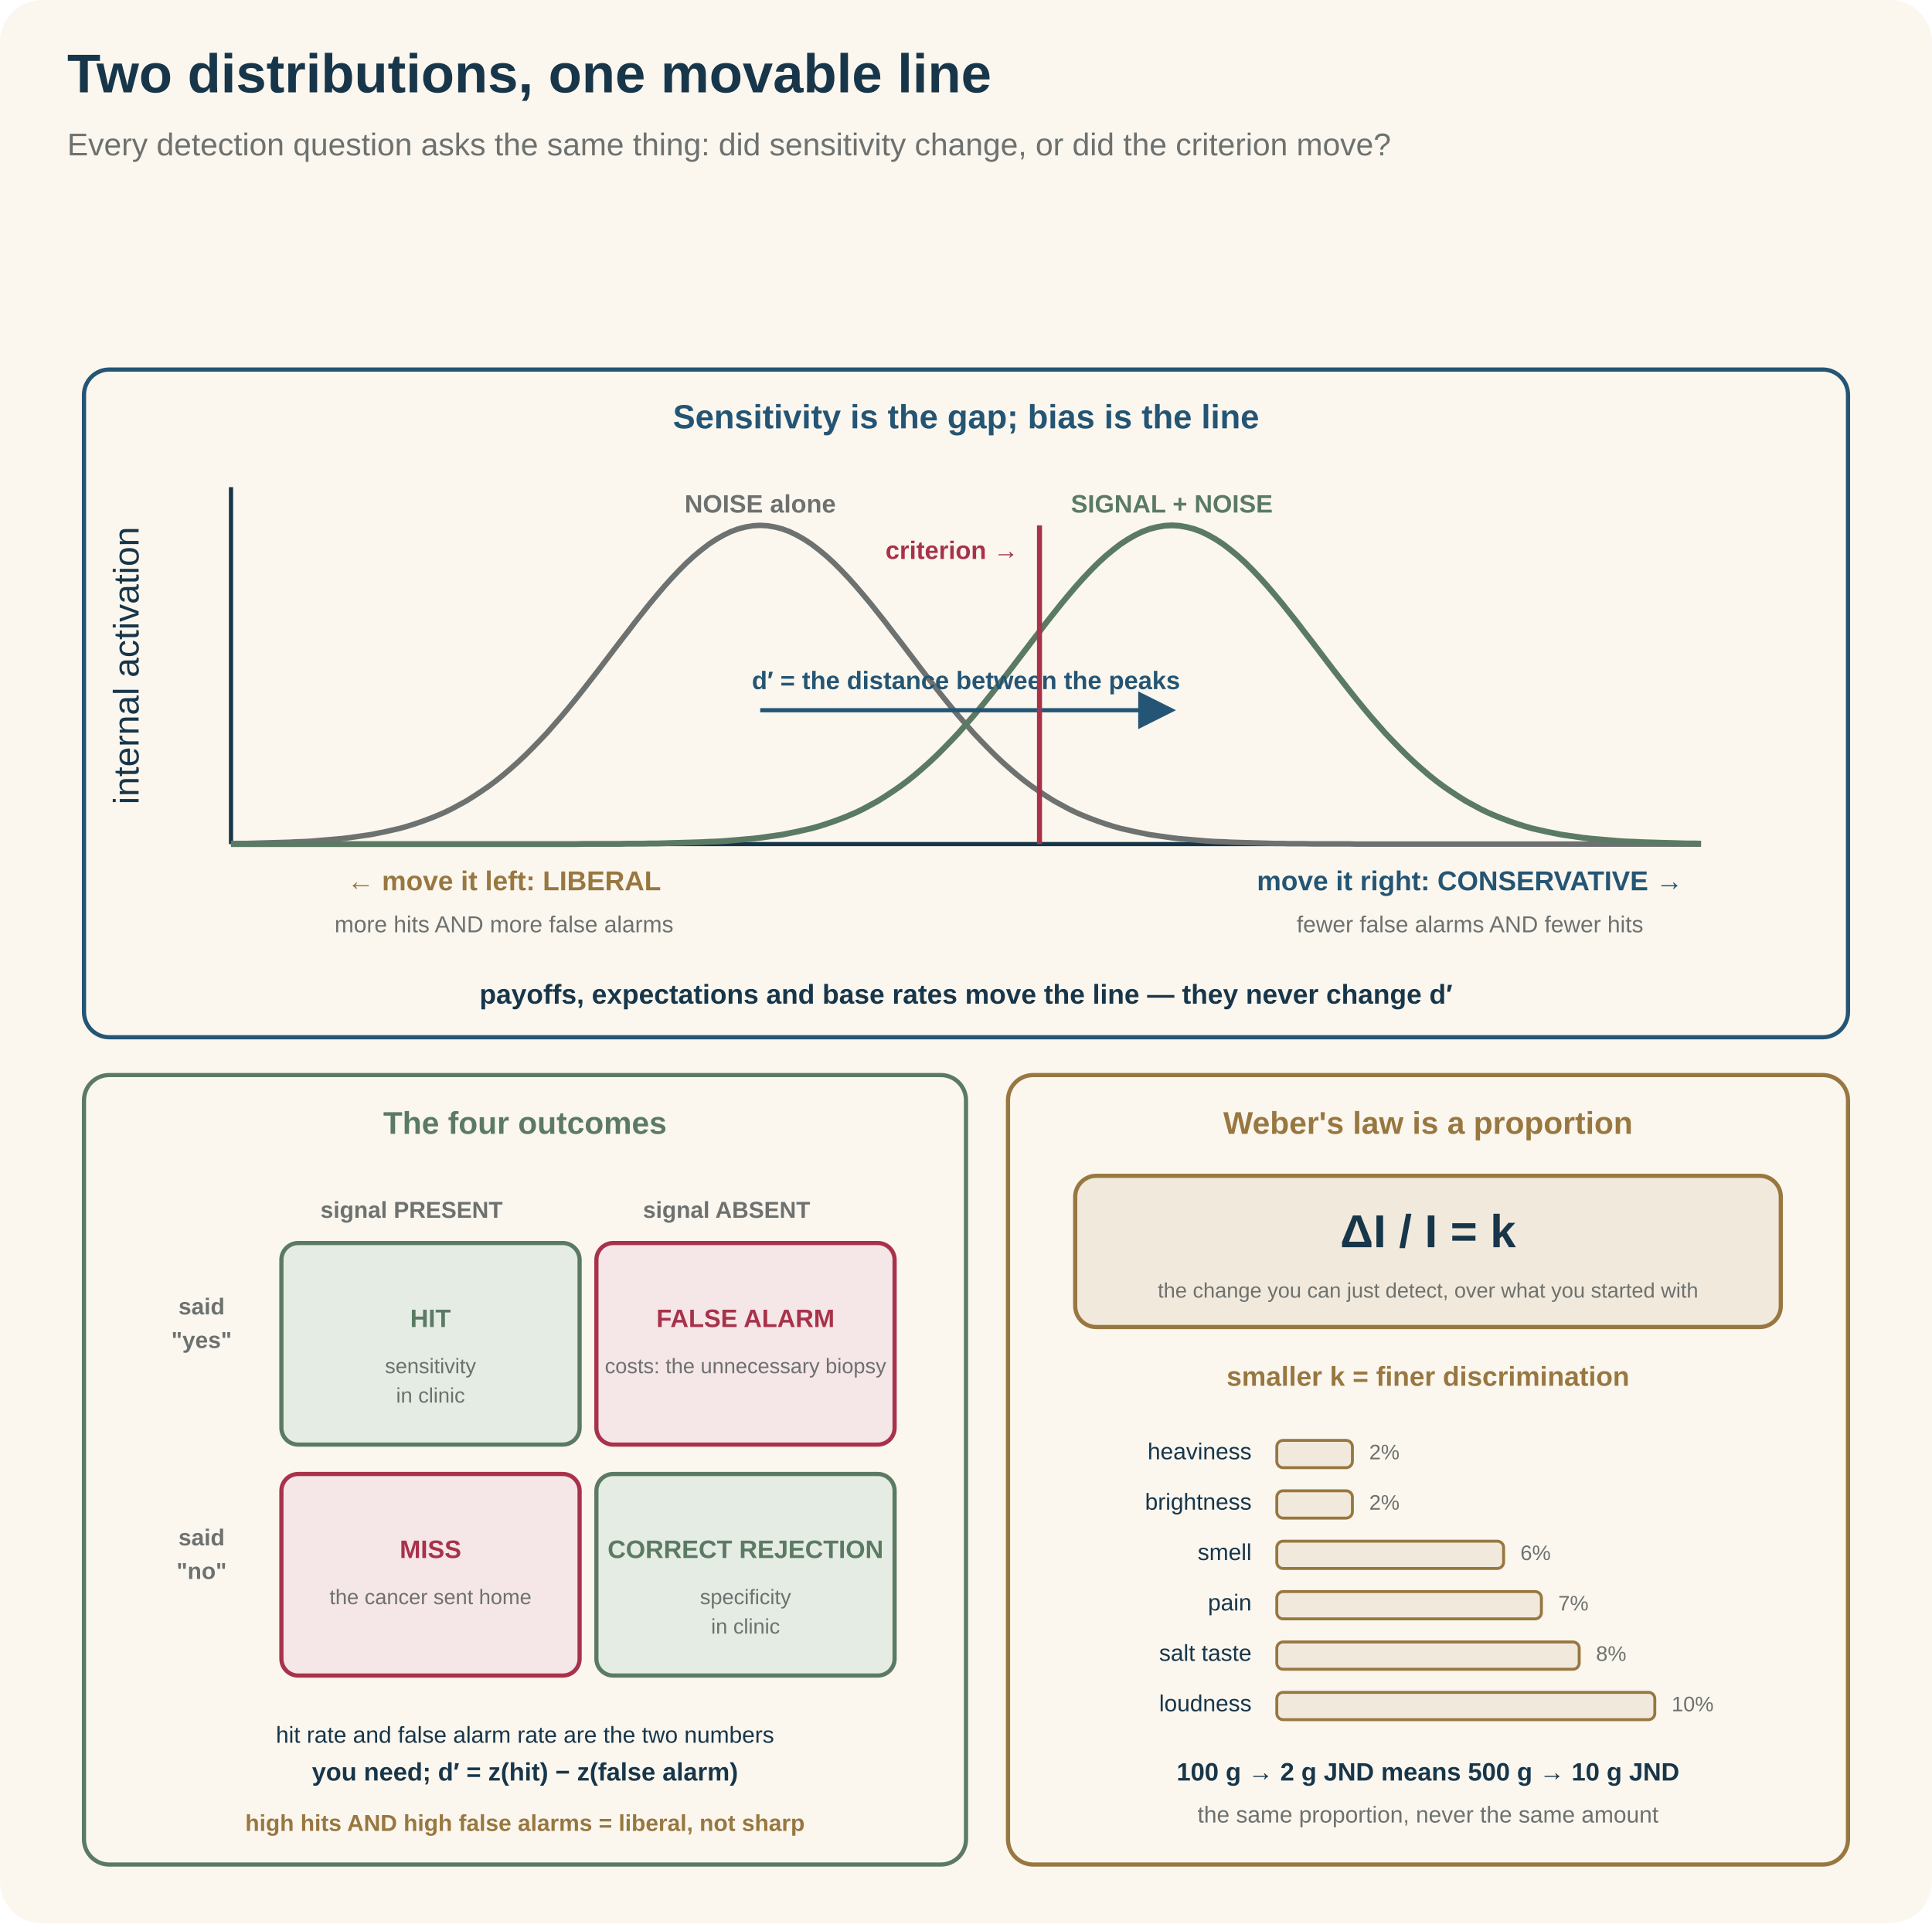
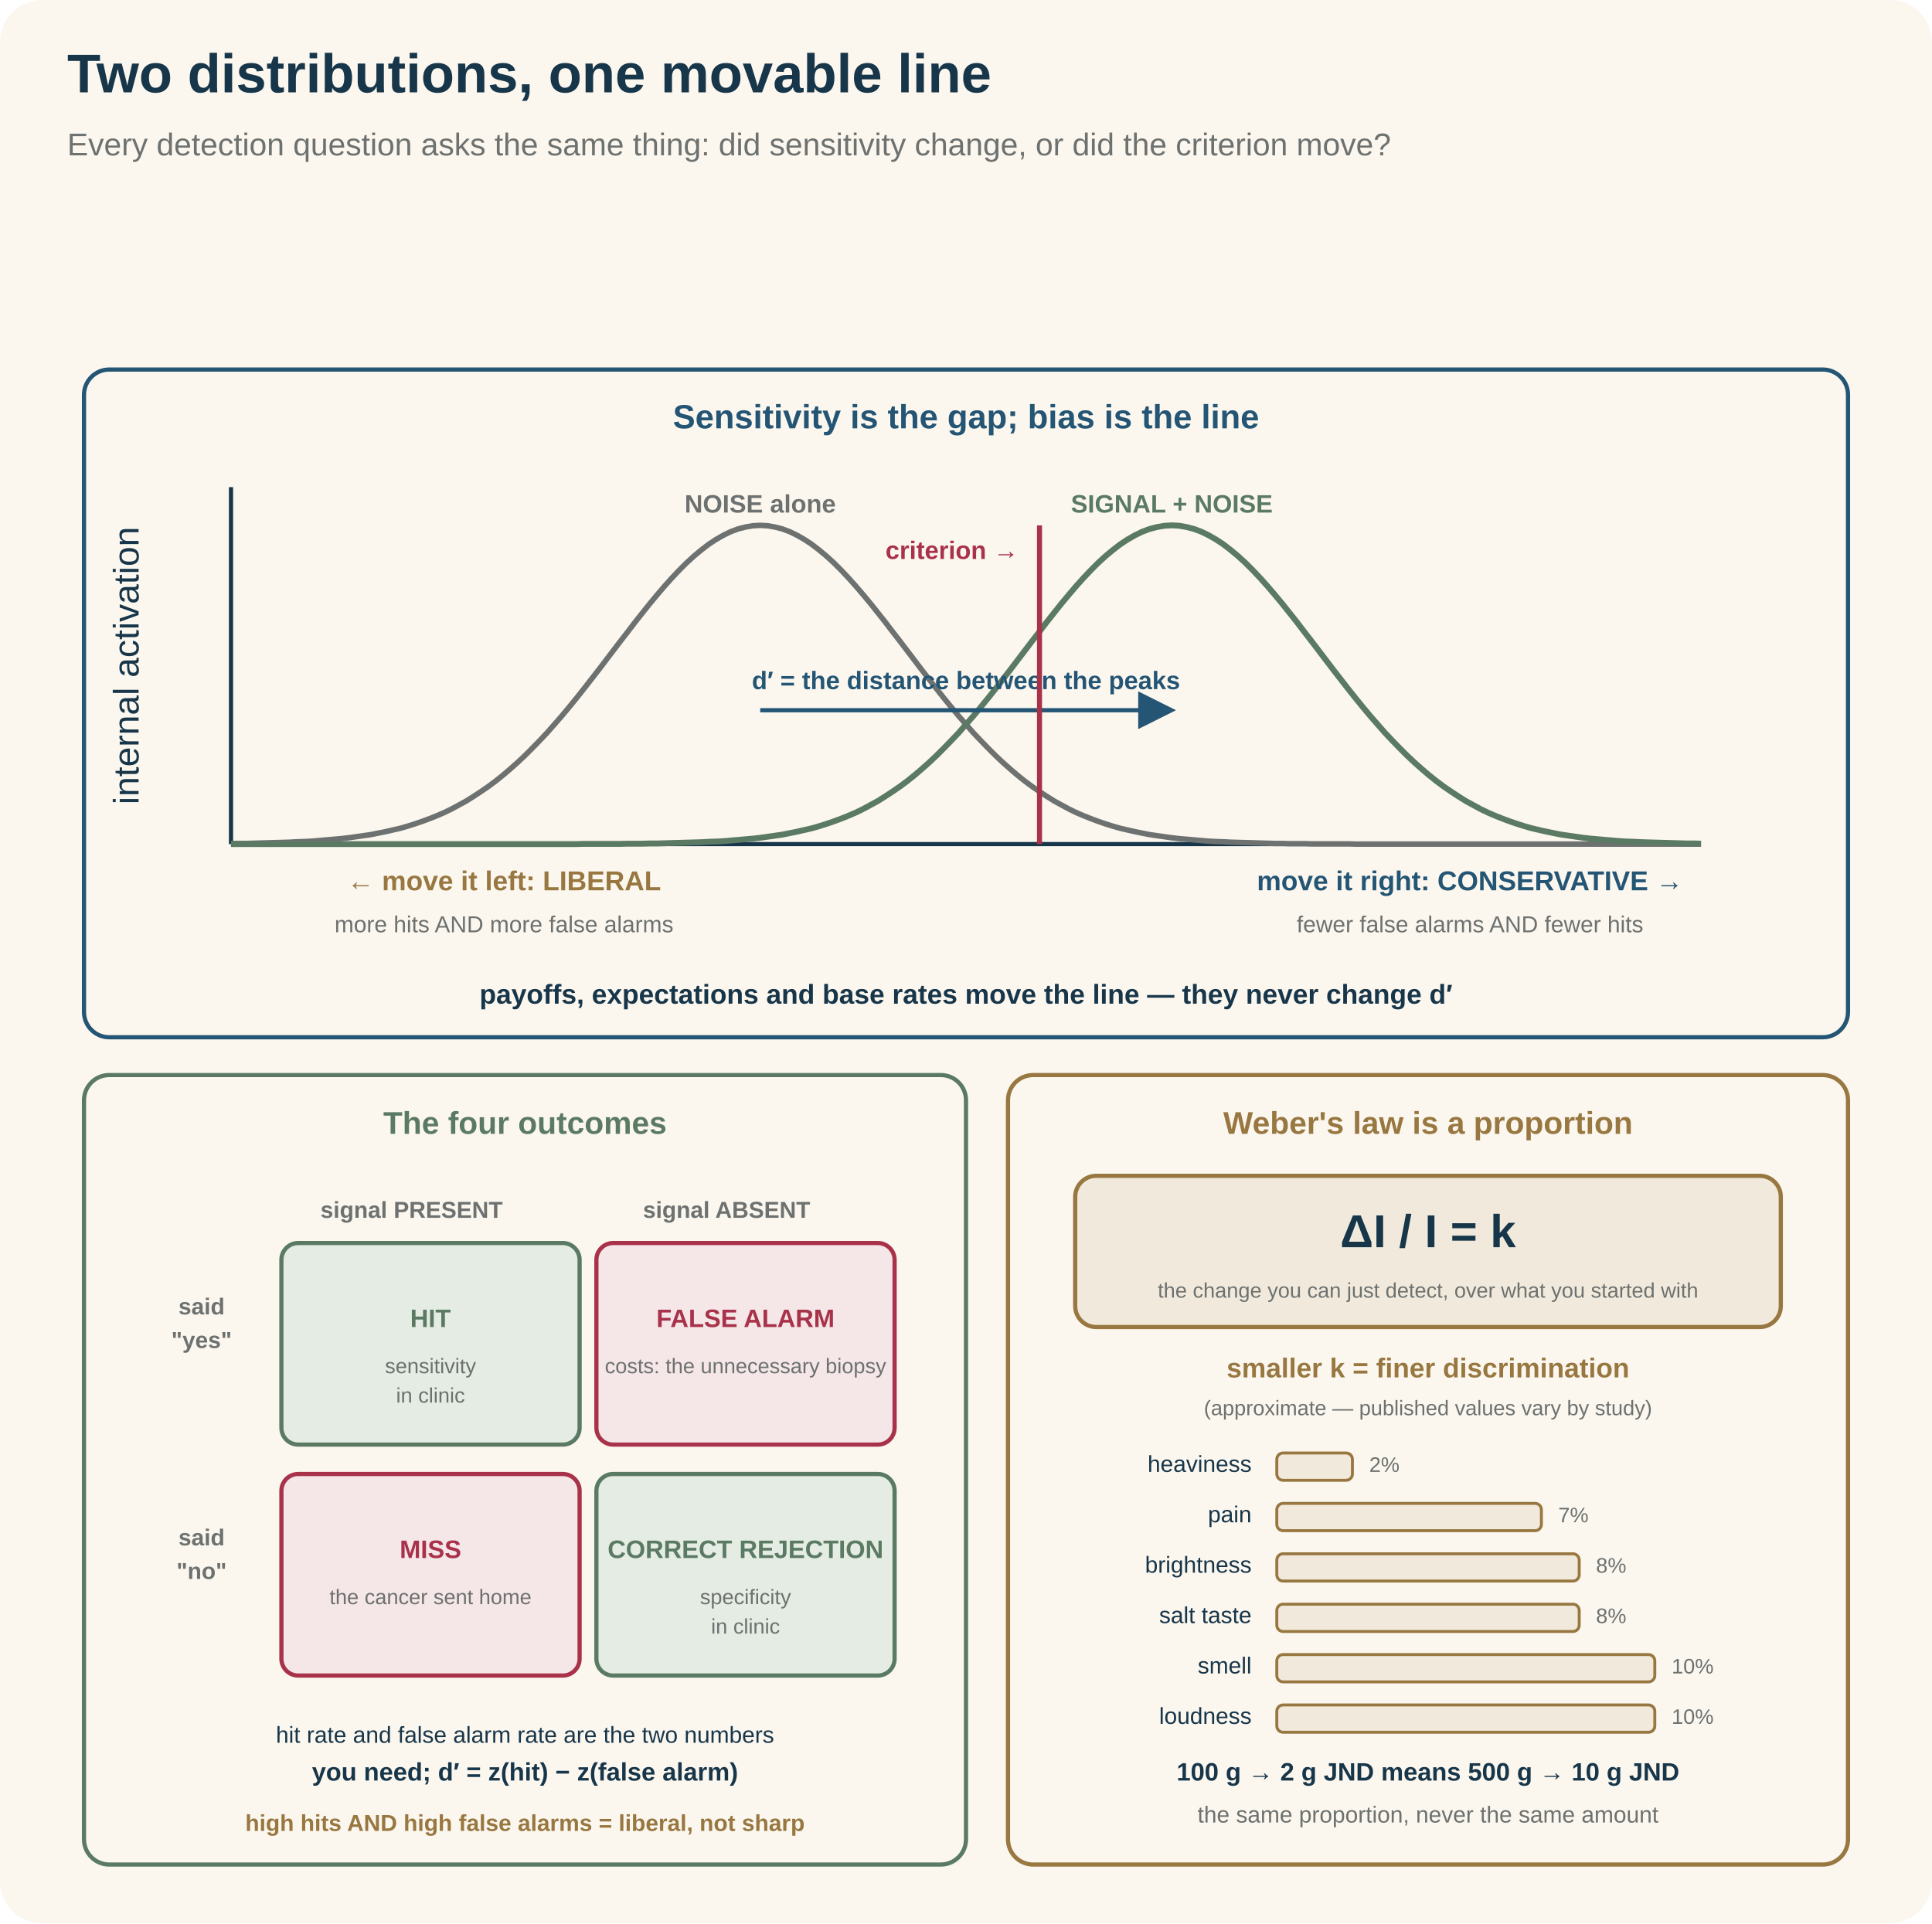
<svg xmlns="http://www.w3.org/2000/svg" width="920" height="916" viewBox="0 0 920 916" role="img" aria-labelledby="t d">
  <defs>
-     <marker id="m8232" markerWidth="9" markerHeight="9" refX="8" refY="4.5" orient="auto">
+     <marker id="m9950" markerWidth="9" markerHeight="9" refX="8" refY="4.5" orient="auto">
      <path d="M0 0 L9 4.5 L0 9 z" fill="#245574" />
    </marker>
  </defs>
  <style>text{font-family:Arial,Helvetica,sans-serif;fill:#18364a;font-size:18px}.h{font-size:26px;font-weight:700}.small{font-size:15px}</style>
  <rect width="920" height="916" rx="20" fill="#fbf7ef" />
  <text x="32.0" y="44.0" class="h" text-anchor="start">Two distributions, one movable line</text>
  <text x="32.0" y="74.0" class="small" text-anchor="start" style="fill:#6d716f">Every detection question asks the same thing: did sensitivity change, or did the criterion move?</text>
  <rect x="40" y="176" width="840" height="318" rx="12" fill="none" stroke="#245574" stroke-width="2" />
  <text x="460.0" y="204.0" class="" text-anchor="middle" style="fill:#245574;font-weight:bold;font-size:16px">Sensitivity is the gap; bias is the line</text>
  <line x1="110" y1="402" x2="810" y2="402" stroke="#18364a" stroke-width="2" />
  <line x1="110" y1="232" x2="110" y2="402" stroke="#18364a" stroke-width="2" />
  <text x="460.0" y="446.0" class="" text-anchor="middle" style="font-size:17px" />
  <text x="66" y="317.0" text-anchor="middle" transform="rotate(-90 66 317.0)" style="font-size:17px">internal activation</text>
  <path d="M110.0 401.8 L113.5 401.7 L117.0 401.7 L120.5 401.6 L124.0 401.5 L127.5 401.4 L131.0 401.3 L134.5 401.2 L138.0 401.1 L141.5 400.9 L145.0 400.8 L148.5 400.6 L152.0 400.3 L155.5 400.0 L159.0 399.7 L162.5 399.4 L166.0 399.0 L169.5 398.5 L173.0 398.0 L176.5 397.5 L180.0 396.8 L183.5 396.1 L187.0 395.3 L190.5 394.5 L194.0 393.5 L197.5 392.4 L201.0 391.2 L204.5 389.9 L208.0 388.5 L211.5 387.0 L215.0 385.3 L218.5 383.4 L222.0 381.5 L225.5 379.3 L229.0 377.0 L232.5 374.6 L236.0 372.0 L239.5 369.2 L243.0 366.2 L246.5 363.1 L250.0 359.8 L253.5 356.3 L257.0 352.7 L260.5 349.0 L264.0 345.0 L267.5 341.0 L271.0 336.8 L274.5 332.5 L278.0 328.1 L281.5 323.6 L285.0 319.1 L288.5 314.5 L292.0 309.9 L295.5 305.3 L299.0 300.8 L302.5 296.2 L306.0 291.8 L309.5 287.4 L313.0 283.2 L316.5 279.1 L320.0 275.2 L323.5 271.5 L327.0 268.0 L330.5 264.8 L334.0 261.9 L337.5 259.2 L341.0 256.9 L344.5 254.9 L348.0 253.2 L351.5 251.9 L355.0 251.0 L358.5 250.4 L362.0 250.2 L365.5 250.4 L369.0 251.0 L372.5 251.9 L376.0 253.2 L379.5 254.9 L383.0 256.9 L386.5 259.2 L390.0 261.9 L393.5 264.8 L397.0 268.0 L400.5 271.5 L404.0 275.2 L407.5 279.1 L411.0 283.2 L414.5 287.4 L418.0 291.8 L421.5 296.2 L425.0 300.8 L428.5 305.3 L432.0 309.9 L435.5 314.5 L439.0 319.1 L442.5 323.6 L446.0 328.1 L449.5 332.5 L453.0 336.8 L456.5 341.0 L460.0 345.0 L463.5 349.0 L467.0 352.7 L470.5 356.3 L474.0 359.8 L477.5 363.1 L481.0 366.2 L484.5 369.2 L488.0 372.0 L491.5 374.6 L495.0 377.0 L498.5 379.3 L502.0 381.5 L505.5 383.4 L509.0 385.3 L512.5 387.0 L516.0 388.5 L519.5 389.9 L523.0 391.2 L526.5 392.4 L530.0 393.5 L533.5 394.5 L537.0 395.3 L540.5 396.1 L544.0 396.8 L547.5 397.5 L551.0 398.0 L554.5 398.5 L558.0 399.0 L561.5 399.4 L565.0 399.7 L568.5 400.0 L572.0 400.3 L575.5 400.6 L579.0 400.8 L582.5 400.9 L586.0 401.1 L589.5 401.2 L593.0 401.3 L596.5 401.4 L600.0 401.5 L603.5 401.6 L607.0 401.7 L610.5 401.7 L614.0 401.8 L617.5 401.8 L621.0 401.8 L624.5 401.9 L628.0 401.9 L631.5 401.9 L635.0 401.9 L638.5 401.9 L642.0 401.9 L645.5 402.0 L649.0 402.0 L652.5 402.0 L656.0 402.0 L659.5 402.0 L663.0 402.0 L666.5 402.0 L670.0 402.0 L673.5 402.0 L677.0 402.0 L680.5 402.0 L684.0 402.0 L687.5 402.0 L691.0 402.0 L694.5 402.0 L698.0 402.0 L701.5 402.0 L705.0 402.0 L708.5 402.0 L712.0 402.0 L715.5 402.0 L719.0 402.0 L722.5 402.0 L726.0 402.0 L729.5 402.0 L733.0 402.0 L736.5 402.0 L740.0 402.0 L743.5 402.0 L747.0 402.0 L750.5 402.0 L754.0 402.0 L757.5 402.0 L761.0 402.0 L764.5 402.0 L768.0 402.0 L771.5 402.0 L775.0 402.0 L778.5 402.0 L782.0 402.0 L785.5 402.0 L789.0 402.0 L792.5 402.0 L796.0 402.0 L799.5 402.0 L803.0 402.0 L806.5 402.0 L810.0 402.0" stroke="#6d716f" stroke-width="2.6" fill="none" />
  <path d="M110.0 402.0 L113.5 402.0 L117.0 402.0 L120.5 402.0 L124.0 402.0 L127.5 402.0 L131.0 402.0 L134.5 402.0 L138.0 402.0 L141.5 402.0 L145.0 402.0 L148.5 402.0 L152.0 402.0 L155.5 402.0 L159.0 402.0 L162.5 402.0 L166.0 402.0 L169.5 402.0 L173.0 402.0 L176.5 402.0 L180.0 402.0 L183.5 402.0 L187.0 402.0 L190.5 402.0 L194.0 402.0 L197.5 402.0 L201.0 402.0 L204.5 402.0 L208.0 402.0 L211.5 402.0 L215.0 402.0 L218.5 402.0 L222.0 402.0 L225.5 402.0 L229.0 402.0 L232.5 402.0 L236.0 402.0 L239.5 402.0 L243.0 402.0 L246.5 402.0 L250.0 402.0 L253.5 402.0 L257.0 402.0 L260.5 402.0 L264.0 402.0 L267.5 402.0 L271.0 402.0 L274.5 402.0 L278.0 401.9 L281.5 401.9 L285.0 401.9 L288.5 401.9 L292.0 401.9 L295.5 401.9 L299.0 401.8 L302.5 401.8 L306.0 401.8 L309.5 401.7 L313.0 401.7 L316.5 401.6 L320.0 401.5 L323.5 401.4 L327.0 401.3 L330.5 401.2 L334.0 401.1 L337.5 400.9 L341.0 400.8 L344.5 400.6 L348.0 400.3 L351.5 400.0 L355.0 399.7 L358.5 399.4 L362.0 399.0 L365.5 398.5 L369.0 398.0 L372.5 397.5 L376.0 396.8 L379.5 396.1 L383.0 395.3 L386.5 394.5 L390.0 393.5 L393.5 392.4 L397.0 391.2 L400.5 389.9 L404.0 388.5 L407.5 387.0 L411.0 385.3 L414.5 383.4 L418.0 381.5 L421.5 379.3 L425.0 377.0 L428.5 374.6 L432.0 372.0 L435.5 369.2 L439.0 366.2 L442.5 363.1 L446.0 359.8 L449.5 356.3 L453.0 352.7 L456.5 349.0 L460.0 345.0 L463.5 341.0 L467.0 336.8 L470.5 332.5 L474.0 328.1 L477.5 323.6 L481.0 319.1 L484.5 314.5 L488.0 309.9 L491.5 305.3 L495.0 300.8 L498.5 296.2 L502.0 291.8 L505.5 287.4 L509.0 283.2 L512.5 279.1 L516.0 275.2 L519.5 271.5 L523.0 268.0 L526.5 264.8 L530.0 261.9 L533.5 259.2 L537.0 256.9 L540.5 254.9 L544.0 253.2 L547.5 251.9 L551.0 251.0 L554.5 250.4 L558.0 250.2 L561.5 250.4 L565.0 251.0 L568.5 251.9 L572.0 253.2 L575.5 254.9 L579.0 256.9 L582.5 259.2 L586.0 261.9 L589.5 264.8 L593.0 268.0 L596.5 271.5 L600.0 275.2 L603.5 279.1 L607.0 283.2 L610.5 287.4 L614.0 291.8 L617.5 296.2 L621.0 300.8 L624.5 305.3 L628.0 309.9 L631.5 314.5 L635.0 319.1 L638.5 323.6 L642.0 328.1 L645.5 332.5 L649.0 336.8 L652.5 341.0 L656.0 345.0 L659.5 349.0 L663.0 352.7 L666.5 356.3 L670.0 359.8 L673.5 363.1 L677.0 366.2 L680.5 369.2 L684.0 372.0 L687.5 374.6 L691.0 377.0 L694.5 379.3 L698.0 381.5 L701.5 383.4 L705.0 385.3 L708.5 387.0 L712.0 388.5 L715.5 389.9 L719.0 391.2 L722.5 392.4 L726.0 393.5 L729.5 394.5 L733.0 395.3 L736.5 396.1 L740.0 396.8 L743.5 397.5 L747.0 398.0 L750.5 398.5 L754.0 399.0 L757.5 399.4 L761.0 399.7 L764.5 400.0 L768.0 400.3 L771.5 400.6 L775.0 400.8 L778.5 400.9 L782.0 401.1 L785.5 401.2 L789.0 401.3 L792.5 401.4 L796.0 401.5 L799.5 401.6 L803.0 401.7 L806.5 401.7 L810.0 401.8" stroke="#5b7a64" stroke-width="2.8" fill="none" />
  <text x="362.0" y="244.1" class="" text-anchor="middle" style="fill:#6d716f;font-weight:bold;font-size:12px">NOISE alone</text>
  <text x="558.0" y="244.1" class="" text-anchor="middle" style="fill:#5b7a64;font-weight:bold;font-size:12px">SIGNAL + NOISE</text>
-   <line x1="362.0" y1="338.25" x2="558.0" y2="338.25" stroke="#245574" stroke-width="2" marker-end="url(#m8232)" />
+   <line x1="362.0" y1="338.25" x2="558.0" y2="338.25" stroke="#245574" stroke-width="2" marker-end="url(#m9950)" />
  <text x="460.0" y="328.2" class="" text-anchor="middle" style="fill:#245574;font-weight:bold;font-size:12px">d′ = the distance between the peaks</text>
  <line x1="495" y1="402.0" x2="495" y2="250.214" stroke="#a8324a" stroke-width="2.4" />
  <text x="485.0" y="266.2" class="" text-anchor="end" style="fill:#a8324a;font-weight:bold;font-size:12px">criterion →</text>
  <text x="240.0" y="424.0" class="" text-anchor="middle" style="fill:#987740;font-weight:bold;font-size:13px">← move it left: LIBERAL</text>
  <text x="240.0" y="444.0" class="" text-anchor="middle" style="fill:#6d716f;font-size:11px">more hits AND more false alarms</text>
  <text x="700.0" y="424.0" class="" text-anchor="middle" style="fill:#245574;font-weight:bold;font-size:13px">move it right: CONSERVATIVE →</text>
  <text x="700.0" y="444.0" class="" text-anchor="middle" style="fill:#6d716f;font-size:11px">fewer false alarms AND fewer hits</text>
  <text x="460.0" y="478.0" class="" text-anchor="middle" style="fill:#18364a;font-weight:bold;font-size:13px">payoffs, expectations and base rates move the line — they never change d′</text>
  <rect x="40" y="512" width="420" height="376" rx="12" fill="none" stroke="#5b7a64" stroke-width="2" />
  <text x="250.0" y="540.0" class="" text-anchor="middle" style="fill:#5b7a64;font-weight:bold;font-size:15px">The four outcomes</text>
  <text x="196.0" y="580.0" class="" text-anchor="middle" style="fill:#6d716f;font-weight:bold;font-size:11px">signal PRESENT</text>
  <text x="346.0" y="580.0" class="" text-anchor="middle" style="fill:#6d716f;font-weight:bold;font-size:11px">signal ABSENT</text>
  <text x="96.0" y="626.0" class="" text-anchor="middle" style="fill:#6d716f;font-weight:bold;font-size:11px">said</text>
  <text x="96.0" y="642.0" class="" text-anchor="middle" style="fill:#6d716f;font-weight:bold;font-size:11px">"yes"</text>
  <text x="96.0" y="736.0" class="" text-anchor="middle" style="fill:#6d716f;font-weight:bold;font-size:11px">said</text>
  <text x="96.0" y="752.0" class="" text-anchor="middle" style="fill:#6d716f;font-weight:bold;font-size:11px">"no"</text>
  <rect x="134" y="592" width="142" height="96" rx="8" fill="#e5ece3" stroke="#5b7a64" stroke-width="2" />
  <text x="205.0" y="632.0" class="" text-anchor="middle" style="fill:#5b7a64;font-weight:bold;font-size:12px">HIT</text>
  <text x="205.0" y="654.0" class="" text-anchor="middle" style="fill:#6d716f;font-size:10px">sensitivity</text>
  <text x="205.0" y="668.0" class="" text-anchor="middle" style="fill:#6d716f;font-size:10px">in clinic</text>
  <rect x="284" y="592" width="142" height="96" rx="8" fill="#f5e6e8" stroke="#a8324a" stroke-width="2" />
  <text x="355.0" y="632.0" class="" text-anchor="middle" style="fill:#a8324a;font-weight:bold;font-size:12px">FALSE ALARM</text>
  <text x="355.0" y="654.0" class="" text-anchor="middle" style="fill:#6d716f;font-size:10px">costs: the unnecessary biopsy</text>
  <rect x="134" y="702" width="142" height="96" rx="8" fill="#f5e6e8" stroke="#a8324a" stroke-width="2" />
  <text x="205.0" y="742.0" class="" text-anchor="middle" style="fill:#a8324a;font-weight:bold;font-size:12px">MISS</text>
  <text x="205.0" y="764.0" class="" text-anchor="middle" style="fill:#6d716f;font-size:10px">the cancer sent home</text>
  <rect x="284" y="702" width="142" height="96" rx="8" fill="#e5ece3" stroke="#5b7a64" stroke-width="2" />
  <text x="355.0" y="742.0" class="" text-anchor="middle" style="fill:#5b7a64;font-weight:bold;font-size:12px">CORRECT REJECTION</text>
  <text x="355.0" y="764.0" class="" text-anchor="middle" style="fill:#6d716f;font-size:10px">specificity</text>
  <text x="355.0" y="778.0" class="" text-anchor="middle" style="fill:#6d716f;font-size:10px">in clinic</text>
  <text x="250.0" y="830.0" class="" text-anchor="middle" style="fill:#18364a;font-size:11px">hit rate and false alarm rate are the two numbers</text>
  <text x="250.0" y="848.0" class="" text-anchor="middle" style="fill:#18364a;font-weight:bold;font-size:12px">you need; d′ = z(hit) − z(false alarm)</text>
  <text x="250.0" y="872.0" class="" text-anchor="middle" style="fill:#987740;font-weight:bold;font-size:11px">high hits AND high false alarms = liberal, not sharp</text>
  <rect x="480" y="512" width="400" height="376" rx="12" fill="none" stroke="#987740" stroke-width="2" />
  <text x="680.0" y="540.0" class="" text-anchor="middle" style="fill:#987740;font-weight:bold;font-size:15px">Weber's law is a proportion</text>
  <rect x="512" y="560" width="336" height="72" rx="10" fill="#f1eadc" stroke="#987740" stroke-width="2" />
  <text x="680.0" y="594.0" class="" text-anchor="middle" style="fill:#18364a;font-weight:bold;font-size:22px">ΔI / I = k</text>
  <text x="680.0" y="618.0" class="" text-anchor="middle" style="fill:#6d716f;font-size:10px">the change you can just detect, over what you started with</text>
-   <text x="680.0" y="660.0" class="" text-anchor="middle" style="fill:#987740;font-weight:bold;font-size:13px">smaller k = finer discrimination</text>
-   <text x="596.0" y="695.0" class="" text-anchor="end" style="fill:#18364a;font-size:11px">heaviness</text>
-   <rect x="608" y="686" width="36.0" height="13" rx="3" fill="#f1eadc" stroke="#987740" stroke-width="1.4" />
-   <text x="652.0" y="695.0" class="" text-anchor="start" style="fill:#6d716f;font-size:10px">2%</text>
-   <text x="596.0" y="719.0" class="" text-anchor="end" style="fill:#18364a;font-size:11px">brightness</text>
-   <rect x="608" y="710" width="36.0" height="13" rx="3" fill="#f1eadc" stroke="#987740" stroke-width="1.4" />
-   <text x="652.0" y="719.0" class="" text-anchor="start" style="fill:#6d716f;font-size:10px">2%</text>
-   <text x="596.0" y="743.0" class="" text-anchor="end" style="fill:#18364a;font-size:11px">smell</text>
-   <rect x="608" y="734" width="108.0" height="13" rx="3" fill="#f1eadc" stroke="#987740" stroke-width="1.4" />
-   <text x="724.0" y="743.0" class="" text-anchor="start" style="fill:#6d716f;font-size:10px">6%</text>
-   <text x="596.0" y="767.0" class="" text-anchor="end" style="fill:#18364a;font-size:11px">pain</text>
-   <rect x="608" y="758" width="126" height="13" rx="3" fill="#f1eadc" stroke="#987740" stroke-width="1.4" />
-   <text x="742.0" y="767.0" class="" text-anchor="start" style="fill:#6d716f;font-size:10px">7%</text>
-   <text x="596.0" y="791.0" class="" text-anchor="end" style="fill:#18364a;font-size:11px">salt taste</text>
-   <rect x="608" y="782" width="144.0" height="13" rx="3" fill="#f1eadc" stroke="#987740" stroke-width="1.4" />
-   <text x="760.0" y="791.0" class="" text-anchor="start" style="fill:#6d716f;font-size:10px">8%</text>
-   <text x="596.0" y="815.0" class="" text-anchor="end" style="fill:#18364a;font-size:11px">loudness</text>
-   <rect x="608" y="806" width="180.0" height="13" rx="3" fill="#f1eadc" stroke="#987740" stroke-width="1.4" />
-   <text x="796.0" y="815.0" class="" text-anchor="start" style="fill:#6d716f;font-size:10px">10%</text>
+   <text x="680.0" y="656.0" class="" text-anchor="middle" style="fill:#987740;font-weight:bold;font-size:13px">smaller k = finer discrimination</text>
+   <text x="680.0" y="674.0" class="" text-anchor="middle" style="fill:#6d716f;font-size:10px">(approximate — published values vary by study)</text>
+   <text x="596.0" y="701.0" class="" text-anchor="end" style="fill:#18364a;font-size:11px">heaviness</text>
+   <rect x="608" y="692" width="36.0" height="13" rx="3" fill="#f1eadc" stroke="#987740" stroke-width="1.4" />
+   <text x="652.0" y="701.0" class="" text-anchor="start" style="fill:#6d716f;font-size:10px">2%</text>
+   <text x="596.0" y="725.0" class="" text-anchor="end" style="fill:#18364a;font-size:11px">pain</text>
+   <rect x="608" y="716" width="126" height="13" rx="3" fill="#f1eadc" stroke="#987740" stroke-width="1.4" />
+   <text x="742.0" y="725.0" class="" text-anchor="start" style="fill:#6d716f;font-size:10px">7%</text>
+   <text x="596.0" y="749.0" class="" text-anchor="end" style="fill:#18364a;font-size:11px">brightness</text>
+   <rect x="608" y="740" width="144.0" height="13" rx="3" fill="#f1eadc" stroke="#987740" stroke-width="1.4" />
+   <text x="760.0" y="749.0" class="" text-anchor="start" style="fill:#6d716f;font-size:10px">8%</text>
+   <text x="596.0" y="773.0" class="" text-anchor="end" style="fill:#18364a;font-size:11px">salt taste</text>
+   <rect x="608" y="764" width="144.0" height="13" rx="3" fill="#f1eadc" stroke="#987740" stroke-width="1.4" />
+   <text x="760.0" y="773.0" class="" text-anchor="start" style="fill:#6d716f;font-size:10px">8%</text>
+   <text x="596.0" y="797.0" class="" text-anchor="end" style="fill:#18364a;font-size:11px">smell</text>
+   <rect x="608" y="788" width="180.0" height="13" rx="3" fill="#f1eadc" stroke="#987740" stroke-width="1.4" />
+   <text x="796.0" y="797.0" class="" text-anchor="start" style="fill:#6d716f;font-size:10px">10%</text>
+   <text x="596.0" y="821.0" class="" text-anchor="end" style="fill:#18364a;font-size:11px">loudness</text>
+   <rect x="608" y="812" width="180.0" height="13" rx="3" fill="#f1eadc" stroke="#987740" stroke-width="1.4" />
+   <text x="796.0" y="821.0" class="" text-anchor="start" style="fill:#6d716f;font-size:10px">10%</text>
  <text x="680.0" y="848.0" class="" text-anchor="middle" style="fill:#18364a;font-weight:bold;font-size:12px">100 g → 2 g JND means 500 g → 10 g JND</text>
  <text x="680.0" y="868.0" class="" text-anchor="middle" style="fill:#6d716f;font-size:11px">the same proportion, never the same amount</text>
</svg>
